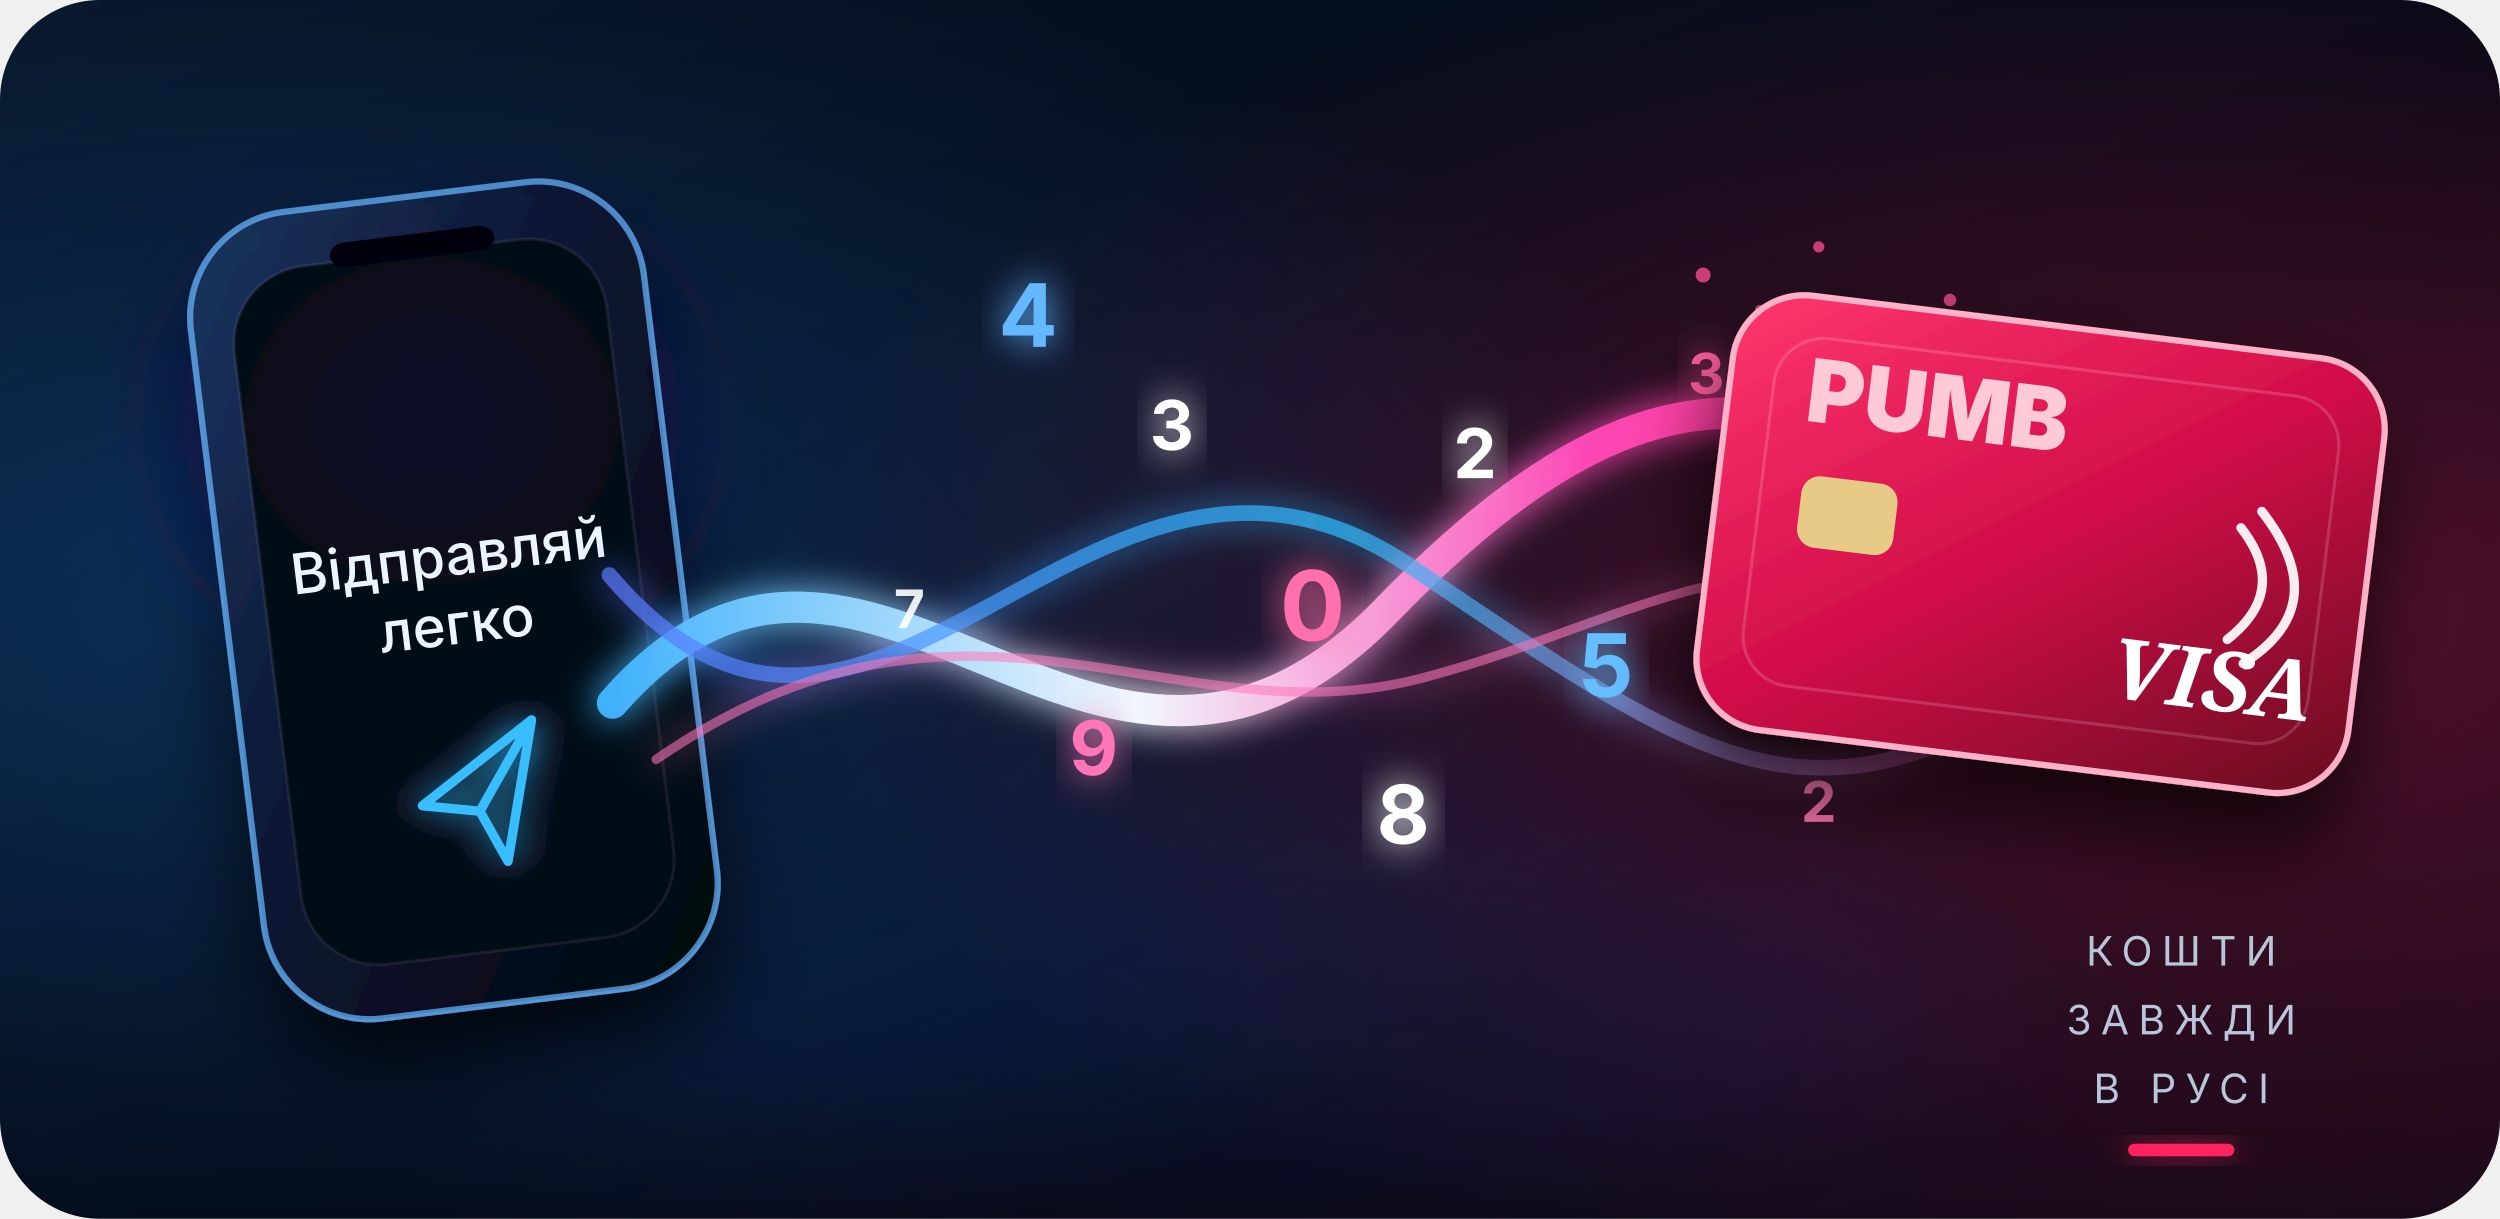
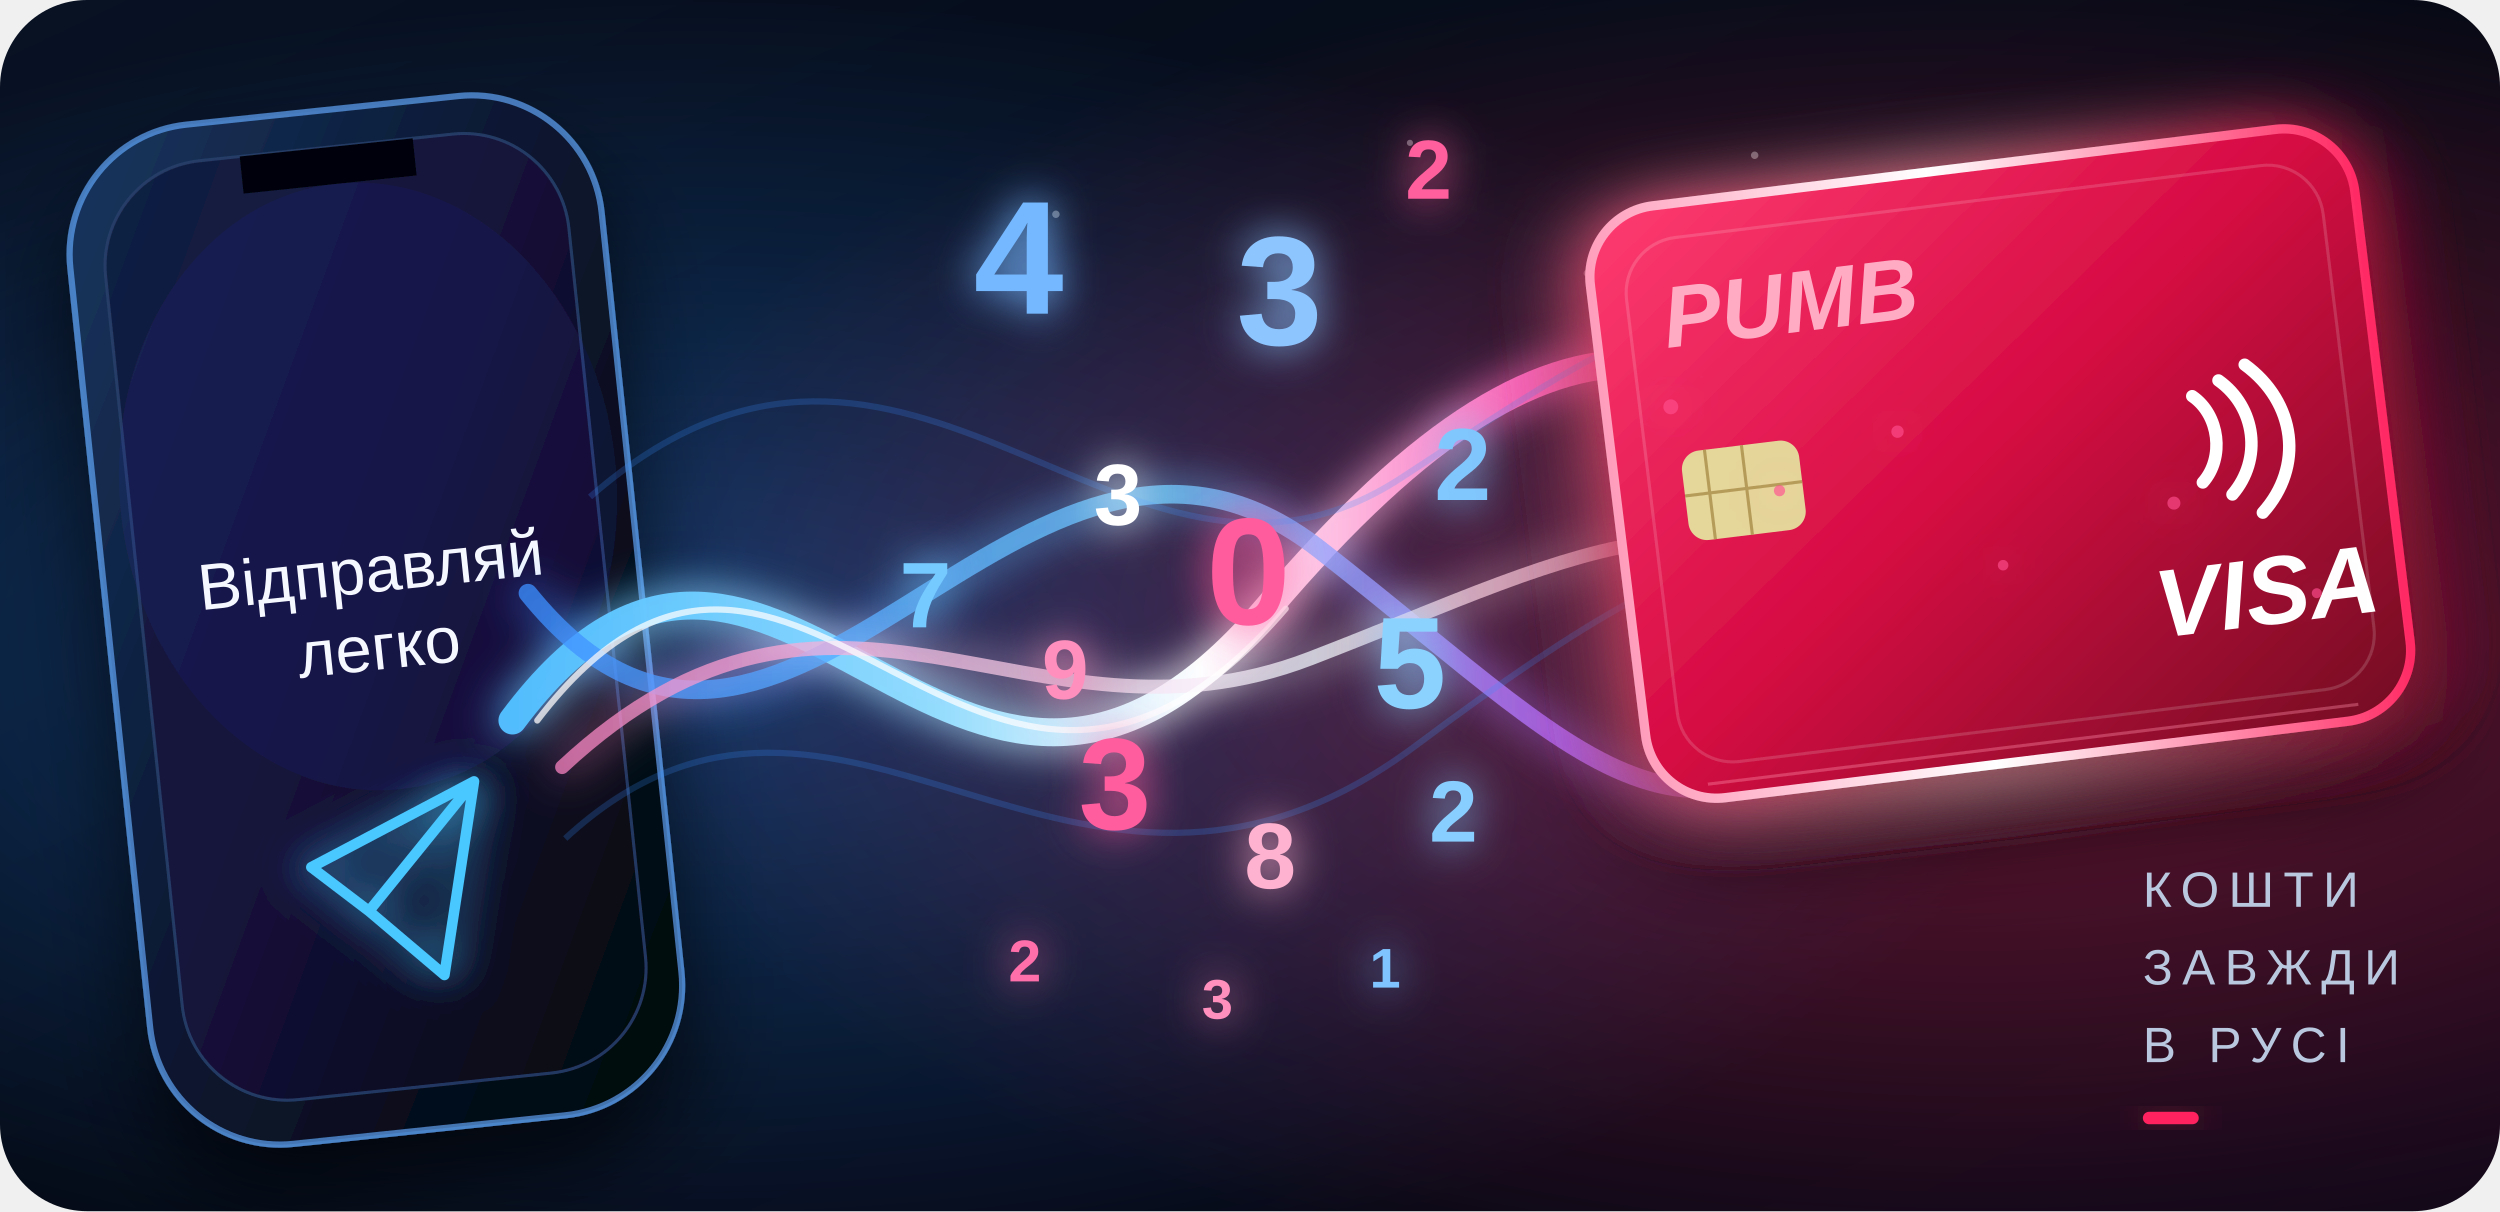
- <svg xmlns="http://www.w3.org/2000/svg" viewBox="0 0 800 390" preserveAspectRatio="xMidYMid slice">
+ <svg xmlns="http://www.w3.org/2000/svg" viewBox="0 0 805 390" role="img" aria-hidden="true">
  <defs>
    <linearGradient id="bg" x1="0" y1="0" x2="1" y2="1">
-       <stop stop-color="#071426" />
-       <stop offset=".55" stop-color="#030813" />
-       <stop offset="1" stop-color="#130817" />
+       <stop offset="0" stop-color="#081224" />
+       <stop offset=".5" stop-color="#040914" />
+       <stop offset="1" stop-color="#090716" />
    </linearGradient>
-     <radialGradient id="blueOrb" cx=".12" cy=".5" r=".58">
-       <stop stop-color="#218eff" stop-opacity=".26" />
-       <stop offset="1" stop-color="#218eff" stop-opacity="0" />
+     <radialGradient id="blueGlow" cx=".28" cy=".54" r=".54">
+       <stop offset="0" stop-color="#278cff" stop-opacity=".36" />
+       <stop offset="1" stop-color="#278cff" stop-opacity="0" />
    </radialGradient>
-     <radialGradient id="pinkOrb" cx=".88" cy=".5" r=".58">
-       <stop stop-color="#ff235f" stop-opacity=".30" />
-       <stop offset="1" stop-color="#ff235f" stop-opacity="0" />
+     <radialGradient id="pinkGlow" cx=".79" cy=".52" r=".56">
+       <stop offset="0" stop-color="#ff285f" stop-opacity=".42" />
+       <stop offset="1" stop-color="#ff285f" stop-opacity="0" />
    </radialGradient>
-     <linearGradient id="flowA" x1="0" x2="1">
-       <stop stop-color="#45b6ff" />
-       <stop offset=".35" stop-color="#f6fbff" />
-       <stop offset=".65" stop-color="#ff4bb8" />
-       <stop offset="1" stop-color="#ff245f" />
+     <linearGradient id="phone" x1="0" y1="0" x2="1" y2="1">
+       <stop offset="0" stop-color="#173760" />
+       <stop offset=".45" stop-color="#0b1731" />
+       <stop offset="1" stop-color="#02050a" />
    </linearGradient>
-     <linearGradient id="flowB" x1="0" x2="1">
-       <stop stop-color="#5c78ff" />
-       <stop offset=".48" stop-color="#2bbdff" />
-       <stop offset="1" stop-color="#ff2c78" />
+     <linearGradient id="screen" x1="0" y1="0" x2="1" y2="1">
+       <stop offset="0" stop-color="#102243" />
+       <stop offset=".46" stop-color="#15123b" />
+       <stop offset="1" stop-color="#03060d" />
    </linearGradient>
    <linearGradient id="card" x1="0" y1="0" x2="1" y2="1">
-       <stop stop-color="#ff376f" />
-       <stop offset=".5" stop-color="#d10d48" />
-       <stop offset="1" stop-color="#67091f" />
+       <stop offset="0" stop-color="#ff3d72" />
+       <stop offset=".48" stop-color="#d50b42" />
+       <stop offset="1" stop-color="#720922" />
    </linearGradient>
-     <linearGradient id="phone" x1="0" y1="0" x2="1" y2="1">
-       <stop stop-color="#18365e" />
-       <stop offset=".45" stop-color="#0b1530" />
-       <stop offset="1" stop-color="#02060c" />
+     <linearGradient id="cardGlow" x1="0" y1="0" x2="1" y2="0">
+       <stop offset="0" stop-color="#ff9ebc" />
+       <stop offset=".45" stop-color="#fff" />
+       <stop offset="1" stop-color="#ff2a64" />
    </linearGradient>
-     <filter id="blur30" x="-50%" y="-50%" width="200%" height="200%">
-       <feGaussianBlur stdDeviation="30" />
-     </filter>
-     <filter id="glow" x="-40%" y="-70%" width="180%" height="240%">
-       <feGaussianBlur stdDeviation="6" result="g" />
+     <linearGradient id="ribbonA" x1="0" y1="0" x2="1" y2="0">
+       <stop offset="0" stop-color="#53bfff" />
+       <stop offset=".28" stop-color="#90dcff" />
+       <stop offset=".47" stop-color="#fff" />
+       <stop offset=".69" stop-color="#ff69bd" />
+       <stop offset="1" stop-color="#ff2a68" />
+     </linearGradient>
+     <linearGradient id="ribbonB" x1="0" y1="0" x2="1" y2="0">
+       <stop offset="0" stop-color="#3c8dff" />
+       <stop offset=".44" stop-color="#6fcaff" />
+       <stop offset=".71" stop-color="#be6cff" />
+       <stop offset="1" stop-color="#ff3d91" />
+     </linearGradient>
+     <linearGradient id="ribbonC" x1="0" y1="0" x2="1" y2="0">
+       <stop offset="0" stop-color="#ff86c5" />
+       <stop offset=".52" stop-color="#f4fbff" />
+       <stop offset="1" stop-color="#ff366f" />
+     </linearGradient>
+     <filter id="glow" x="-40%" y="-40%" width="180%" height="180%">
+       <feGaussianBlur stdDeviation="7" result="b" />
      <feMerge>
-         <feMergeNode in="g" />
+         <feMergeNode in="b" />
        <feMergeNode in="SourceGraphic" />
      </feMerge>
    </filter>
-     <filter id="shadow" x="-50%" y="-50%" width="200%" height="200%">
-       <feDropShadow dx="0" dy="16" stdDeviation="14" flood-color="#000" flood-opacity=".74" />
+     <filter id="glow2" x="-50%" y="-50%" width="200%" height="200%">
+       <feGaussianBlur stdDeviation="12" result="b" />
+       <feMerge>
+         <feMergeNode in="b" />
+         <feMergeNode in="SourceGraphic" />
+       </feMerge>
+     </filter>
+     <filter id="shadow" x="-40%" y="-40%" width="180%" height="180%">
+       <feDropShadow dx="0" dy="16" stdDeviation="14" flood-color="#000" flood-opacity=".65" />
    </filter>
  </defs>
-   <rect width="800" height="390" rx="32" fill="url(#bg)" />
-   <rect width="800" height="390" rx="32" fill="url(#blueOrb)" />
-   <rect width="800" height="390" rx="32" fill="url(#pinkOrb)" />
-   <ellipse cx="390" cy="320" rx="250" ry="60" fill="#125bd9" opacity=".12" filter="url(#blur30)" />
-   <g transform="translate(72 62) rotate(-7 74 128)" filter="url(#shadow)">
-     <rect x="0" y="0" width="146" height="260" rx="34" fill="url(#phone)" stroke="#69b6ff" stroke-opacity=".72" stroke-width="2" />
-     <rect x="13" y="18" width="120" height="225" rx="25" fill="#030812" stroke="#ffffff" stroke-opacity=".08" />
-     <rect x="47" y="12" width="53" height="8" rx="5" fill="#01040a" />
-     <circle cx="73" cy="72" r="46" fill="#714cff" opacity=".12" filter="url(#blur30)" />
-     <text x="73" y="122" text-anchor="middle" fill="#ecf5ff" font-family="-apple-system,BlinkMacSystemFont,Segoe UI,sans-serif" font-size="18" font-weight="520">Відправляй</text>
-     <text x="73" y="144" text-anchor="middle" fill="#ecf5ff" font-family="-apple-system,BlinkMacSystemFont,Segoe UI,sans-serif" font-size="18" font-weight="520">легко</text>
-     <path d="M93 171 L55 194 73 198 80 215 93 171Z M73 198 L93 171" fill="none" stroke="#39bdff" stroke-width="3" stroke-linecap="round" stroke-linejoin="round" filter="url(#glow)" />
+   <rect width="805" height="390" rx="28" fill="url(#bg)" />
+   <rect width="805" height="390" rx="28" fill="url(#blueGlow)" />
+   <rect width="805" height="390" rx="28" fill="url(#pinkGlow)" />
+   <g opacity=".35" fill="#fff">
+     <circle cx="340" cy="69" r="1.2" />
+     <circle cx="454" cy="46" r="1" />
+     <circle cx="511" cy="88" r="1.1" />
+     <circle cx="565" cy="50" r="1.2" />
+     <circle cx="620" cy="91" r="1" />
+     <circle cx="679" cy="55" r="1.3" />
+   </g>
+   <g opacity=".58" fill="#ff4a89">
+     <circle cx="520" cy="113" r="2" />
+     <circle cx="553" cy="71" r="1.5" />
+     <circle cx="599" cy="101" r="1.8" />
+     <circle cx="642" cy="83" r="1.3" />
+     <circle cx="674" cy="115" r="1.7" />
+     <circle cx="703" cy="92" r="1.2" />
+   </g>
+   <g transform="translate(35 34) rotate(-6 92 165)" filter="url(#shadow)">
+     <rect x="0" y="0" width="172" height="330" rx="42" fill="url(#phone)" stroke="#65aaff" stroke-opacity=".66" stroke-width="2" />
+     <rect x="11" y="12" width="150" height="304" rx="34" fill="url(#screen)" stroke="#273e6a" stroke-opacity=".9" />
+     <rect x="58" y="12" width="56" height="12" rx="0 0 8 8" fill="#01030a" />
+     <ellipse cx="88" cy="122" rx="80" ry="98" fill="#5131ff" opacity=".08" />
+     <text x="86" y="156" text-anchor="middle" fill="#f5f8ff" font-family="Arial,sans-serif" font-size="21">Відправляй</text>
+     <text x="86" y="181" text-anchor="middle" fill="#f5f8ff" font-family="Arial,sans-serif" font-size="21">легко</text>
+     <g transform="translate(57 220)" fill="none" stroke="#48c7ff" stroke-width="3.4" stroke-linecap="round" stroke-linejoin="round" filter="url(#glow)">
+       <path d="M55 0 17 38M55 0 39 61 17 38 0 22 55 0Z" />
+     </g>
  </g>
  <g fill="none" stroke-linecap="round" filter="url(#glow)">
-     <path d="M196 225 C278 131 350 292 444 195 S588 127 676 190" stroke="url(#flowA)" stroke-width="10" opacity=".96" />
-     <path d="M195 184 C280 284 348 112 451 181 S583 274 682 202" stroke="url(#flowB)" stroke-width="5" opacity=".7" />
-     <path d="M210 243 C310 174 375 238 455 217 S575 153 680 218" stroke="#ff76bb" stroke-width="3" opacity=".56" />
+     <path d="M165 232 C250 118 307 315 408 196 S560 109 636 183" stroke="url(#ribbonA)" stroke-width="9" opacity=".98" />
+     <path d="M170 191 C253 294 329 102 425 177 S542 292 637 204" stroke="url(#ribbonB)" stroke-width="6" opacity=".76" />
+     <path d="M181 247 C270 164 331 247 422 212 S557 146 647 211" stroke="url(#ribbonC)" stroke-width="4.5" opacity=".72" />
+     <path d="M173 232 C257 122 314 312 414 196" stroke="#fff" stroke-width="2" opacity=".72" />
  </g>
-   <g font-family="-apple-system,BlinkMacSystemFont,Segoe UI,sans-serif" font-weight="700" text-anchor="middle">
-     <text x="329" y="111" font-size="28" fill="#63b8ff" filter="url(#glow)">4</text>
-     <text x="375" y="144" font-size="22" fill="#ffffff" filter="url(#glow)">3</text>
-     <text x="420" y="205" font-size="31" fill="#ff6fac" filter="url(#glow)">0</text>
-     <text x="472" y="153" font-size="22" fill="#ffffff" filter="url(#glow)">2</text>
-     <text x="514" y="223" font-size="28" fill="#66beff" filter="url(#glow)">5</text>
-     <text x="350" y="248" font-size="24" fill="#ff76b7" filter="url(#glow)">9</text>
-     <text x="449" y="270" font-size="26" fill="#ffffff" filter="url(#glow)">8</text>
-     <text x="546" y="126" font-size="18" fill="#ff5e9d" filter="url(#glow)">3</text>
-     <text x="291" y="201" font-size="17" fill="#ffffff" opacity=".9">7</text>
-     <text x="582" y="263" font-size="18" fill="#ff7ab4">2</text>
+   <g fill="none" stroke="#378fff" stroke-width="2" opacity=".22">
+     <path d="M182 270 C271 188 345 323 456 240 S590 164 662 210" />
+     <path d="M190 160 C293 70 362 212 451 154 S571 70 668 145" />
  </g>
-   <g fill="#ff4f91" opacity=".76">
-     <circle cx="545" cy="88" r="2.4" />
-     <circle cx="563" cy="99" r="1.4" />
-     <circle cx="582" cy="79" r="1.8" />
-     <circle cx="600" cy="105" r="1.4" />
-     <circle cx="624" cy="96" r="2" />
+   <g font-family="Arial,sans-serif" font-weight="600" text-anchor="middle" filter="url(#glow)">
+     <text x="328" y="101" fill="#74b8ff" font-size="52">4</text>
+     <text x="412" y="111" fill="#8dc5ff" font-size="50">3</text>
+     <text x="460" y="64" fill="#ff5e9d" font-size="27">2</text>
+     <text x="360" y="169" fill="#fff" font-size="28">3</text>
+     <text x="402" y="201" fill="#ff5b9d" font-size="49">0</text>
+     <text x="471" y="161" fill="#81c8ff" font-size="33">2</text>
+     <text x="298" y="202" fill="#75caff" font-size="30">7</text>
+     <text x="343" y="225" fill="#ff8fbd" font-size="27">9</text>
+     <text x="454" y="228" fill="#8bd2ff" font-size="42">5</text>
+     <text x="359" y="267" fill="#ff5d9e" font-size="42">3</text>
+     <text x="409" y="286" fill="#ffb2d0" font-size="30">8</text>
+     <text x="468" y="271" fill="#88cfff" font-size="28">2</text>
+     <text x="330" y="316" fill="#ff6fab" font-size="19">2</text>
+     <text x="392" y="328" fill="#ff8fbd" font-size="18">3</text>
+     <text x="446" y="318" fill="#7fc4ff" font-size="18">1</text>
  </g>
-   <g transform="translate(548 104) rotate(7 104 70)" filter="url(#shadow)">
-     <rect x="0" y="0" width="210" height="140" rx="23" fill="url(#card)" stroke="#ffb1c8" stroke-width="2" />
-     <rect x="14" y="13" width="182" height="112" rx="16" fill="none" stroke="#ffffff" stroke-opacity=".16" />
-     <text x="25" y="40" fill="#ffcad8" font-family="-apple-system,BlinkMacSystemFont,Segoe UI,sans-serif" font-size="28" font-weight="900">PUMB</text>
-     <rect x="27" y="57" width="31" height="23" rx="6" fill="#e8ca87" />
-     <path d="M168 57 q18 18 0 36 M174 51 q27 27 0 49" fill="none" stroke="#fff" stroke-width="3" stroke-linecap="round" opacity=".92" />
-     <text x="132" y="116" fill="#fff" font-family="Georgia,serif" font-style="italic" font-size="27" font-weight="700">VISA</text>
+   <g transform="translate(520 54) rotate(-7 118 95)" filter="url(#shadow)">
+     <rect x="0" y="0" width="248" height="192" rx="23" fill="url(#card)" stroke="url(#cardGlow)" stroke-width="3" filter="url(#glow2)" />
+     <rect x="11" y="11" width="226" height="170" rx="18" fill="none" stroke="#ffffff" stroke-opacity=".15" />
+     <text x="22" y="46" fill="#ffabc3" font-family="Arial,sans-serif" font-size="28" font-weight="900" font-style="italic">PUMB</text>
+     <rect x="22" y="80" width="38" height="29" rx="6" fill="#e5d69a" />
+     <path d="M30 80v29M42 80v29M22 94h38" stroke="#a68843" stroke-width="1" opacity=".75" />
+     <g transform="translate(188 76)" fill="none" stroke="#fff" stroke-width="4" stroke-linecap="round">
+       <path d="M0 6c8 7 8 21 0 28" />
+       <path d="M9 2c11 10 11 27 0 37" />
+       <path d="M18-2c15 14 15 35 0 48" />
+     </g>
+     <text x="168" y="158" fill="#fff" font-family="Arial,sans-serif" font-size="31" font-weight="900" font-style="italic">VISA</text>
+     <path d="M18 187h211" stroke="#ff89aa" stroke-opacity=".38" />
  </g>
-   <text x="698" y="309" text-anchor="middle" fill="#b8c6da" font-family="-apple-system,BlinkMacSystemFont,Segoe UI,sans-serif" font-size="13" letter-spacing="3">КОШТИ</text>
-   <text x="698" y="331" text-anchor="middle" fill="#b8c6da" font-family="-apple-system,BlinkMacSystemFont,Segoe UI,sans-serif" font-size="13" letter-spacing="3">ЗАВЖДИ</text>
-   <text x="698" y="353" text-anchor="middle" fill="#b8c6da" font-family="-apple-system,BlinkMacSystemFont,Segoe UI,sans-serif" font-size="13" letter-spacing="3">В РУСІ</text>
-   <rect x="681" y="366" width="34" height="4" rx="2" fill="#ff245f" filter="url(#glow)" />
+   <g fill="#ff4f8f" opacity=".66" filter="url(#glow)">
+     <circle cx="538" cy="131" r="2.4" />
+     <circle cx="573" cy="158" r="1.8" />
+     <circle cx="611" cy="139" r="2" />
+     <circle cx="645" cy="182" r="1.7" />
+     <circle cx="700" cy="162" r="2.1" />
+     <circle cx="746" cy="191" r="1.6" />
+   </g>
+   <g transform="translate(690 292)">
+     <text x="0" y="0" fill="#b9c8df" font-family="Arial,sans-serif" font-size="16" letter-spacing="3">КОШТИ</text>
+     <text x="0" y="25" fill="#b9c8df" font-family="Arial,sans-serif" font-size="16" letter-spacing="3">ЗАВЖДИ</text>
+     <text x="0" y="50" fill="#b9c8df" font-family="Arial,sans-serif" font-size="16" letter-spacing="3">В РУСІ</text>
+     <rect x="0" y="66" width="18" height="4" rx="2" fill="#ff245f" filter="url(#glow)" />
+   </g>
</svg>
